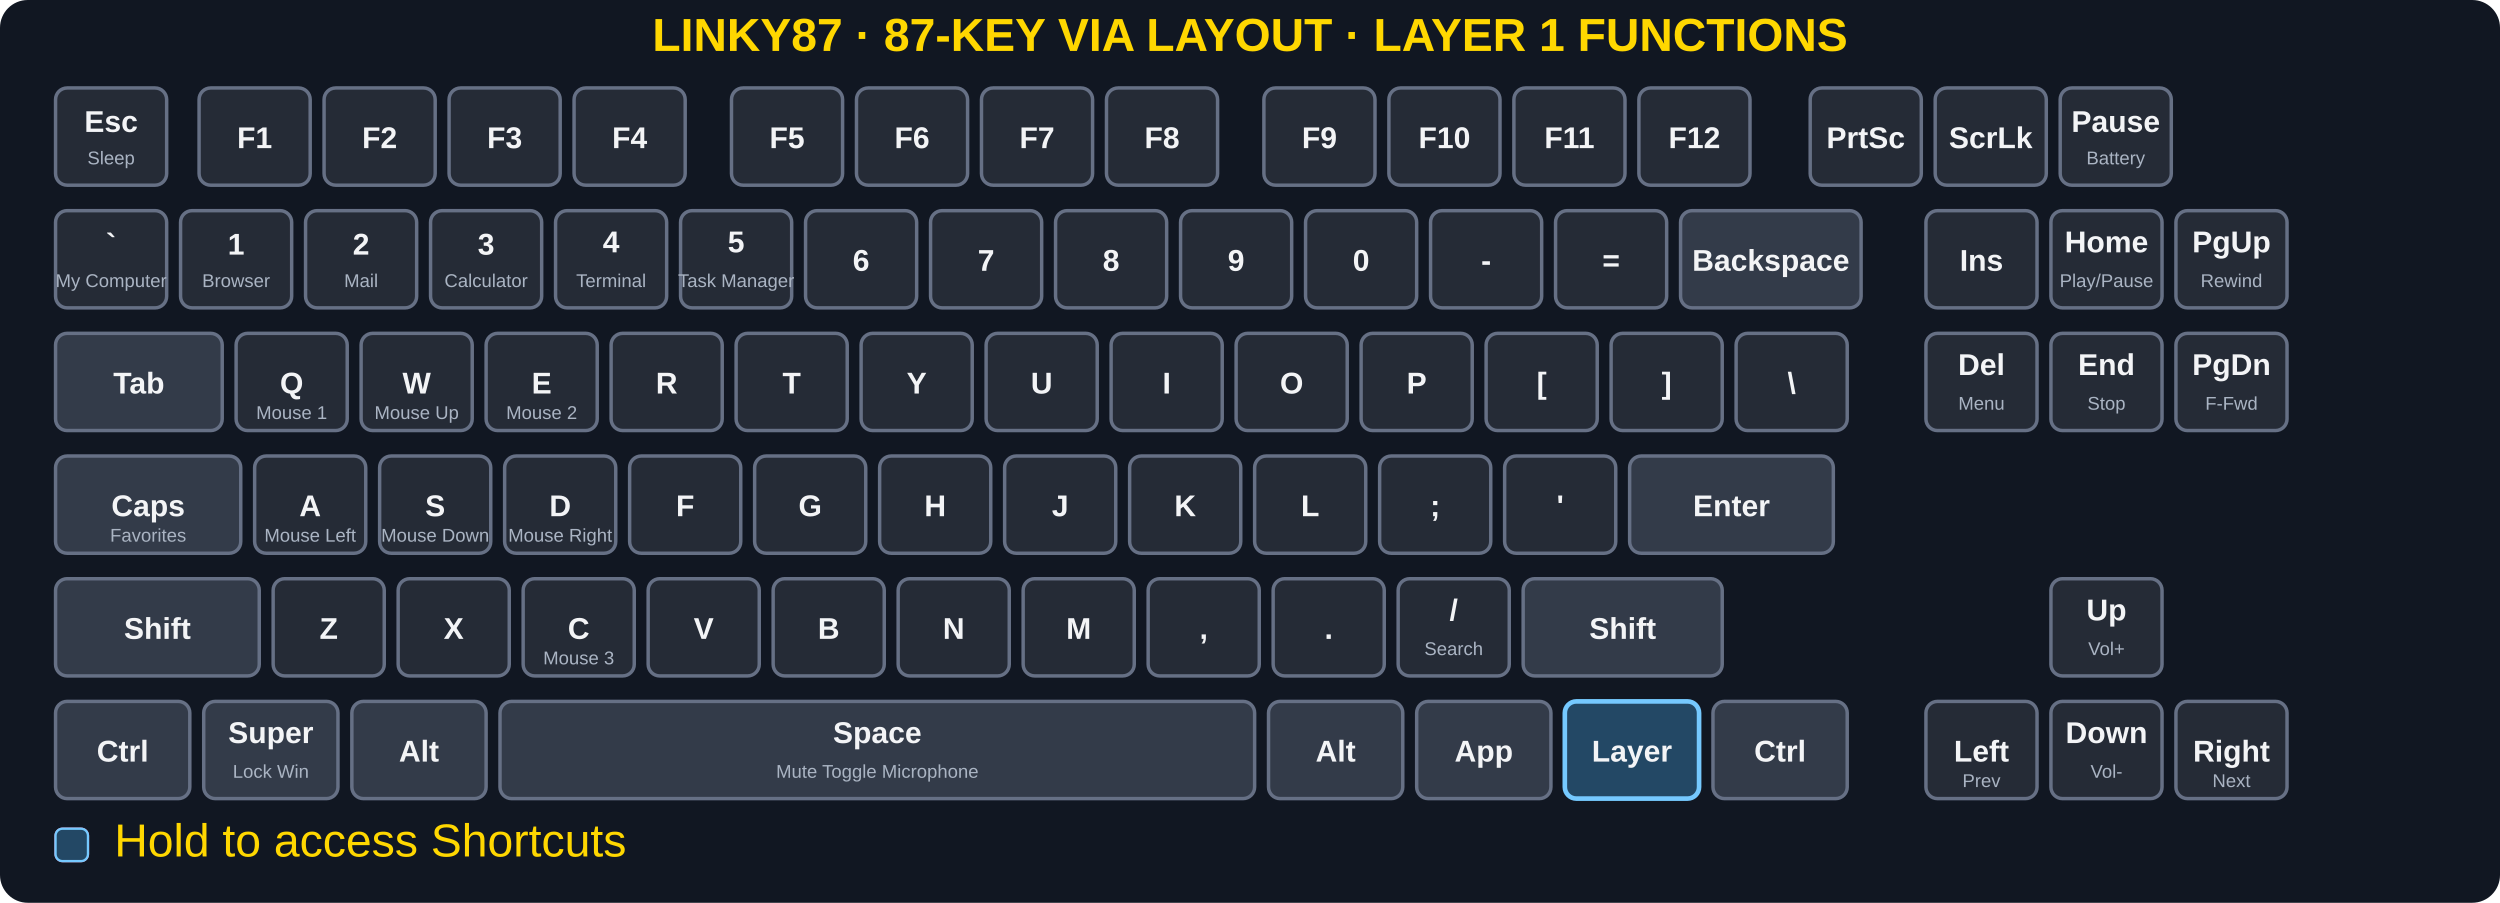
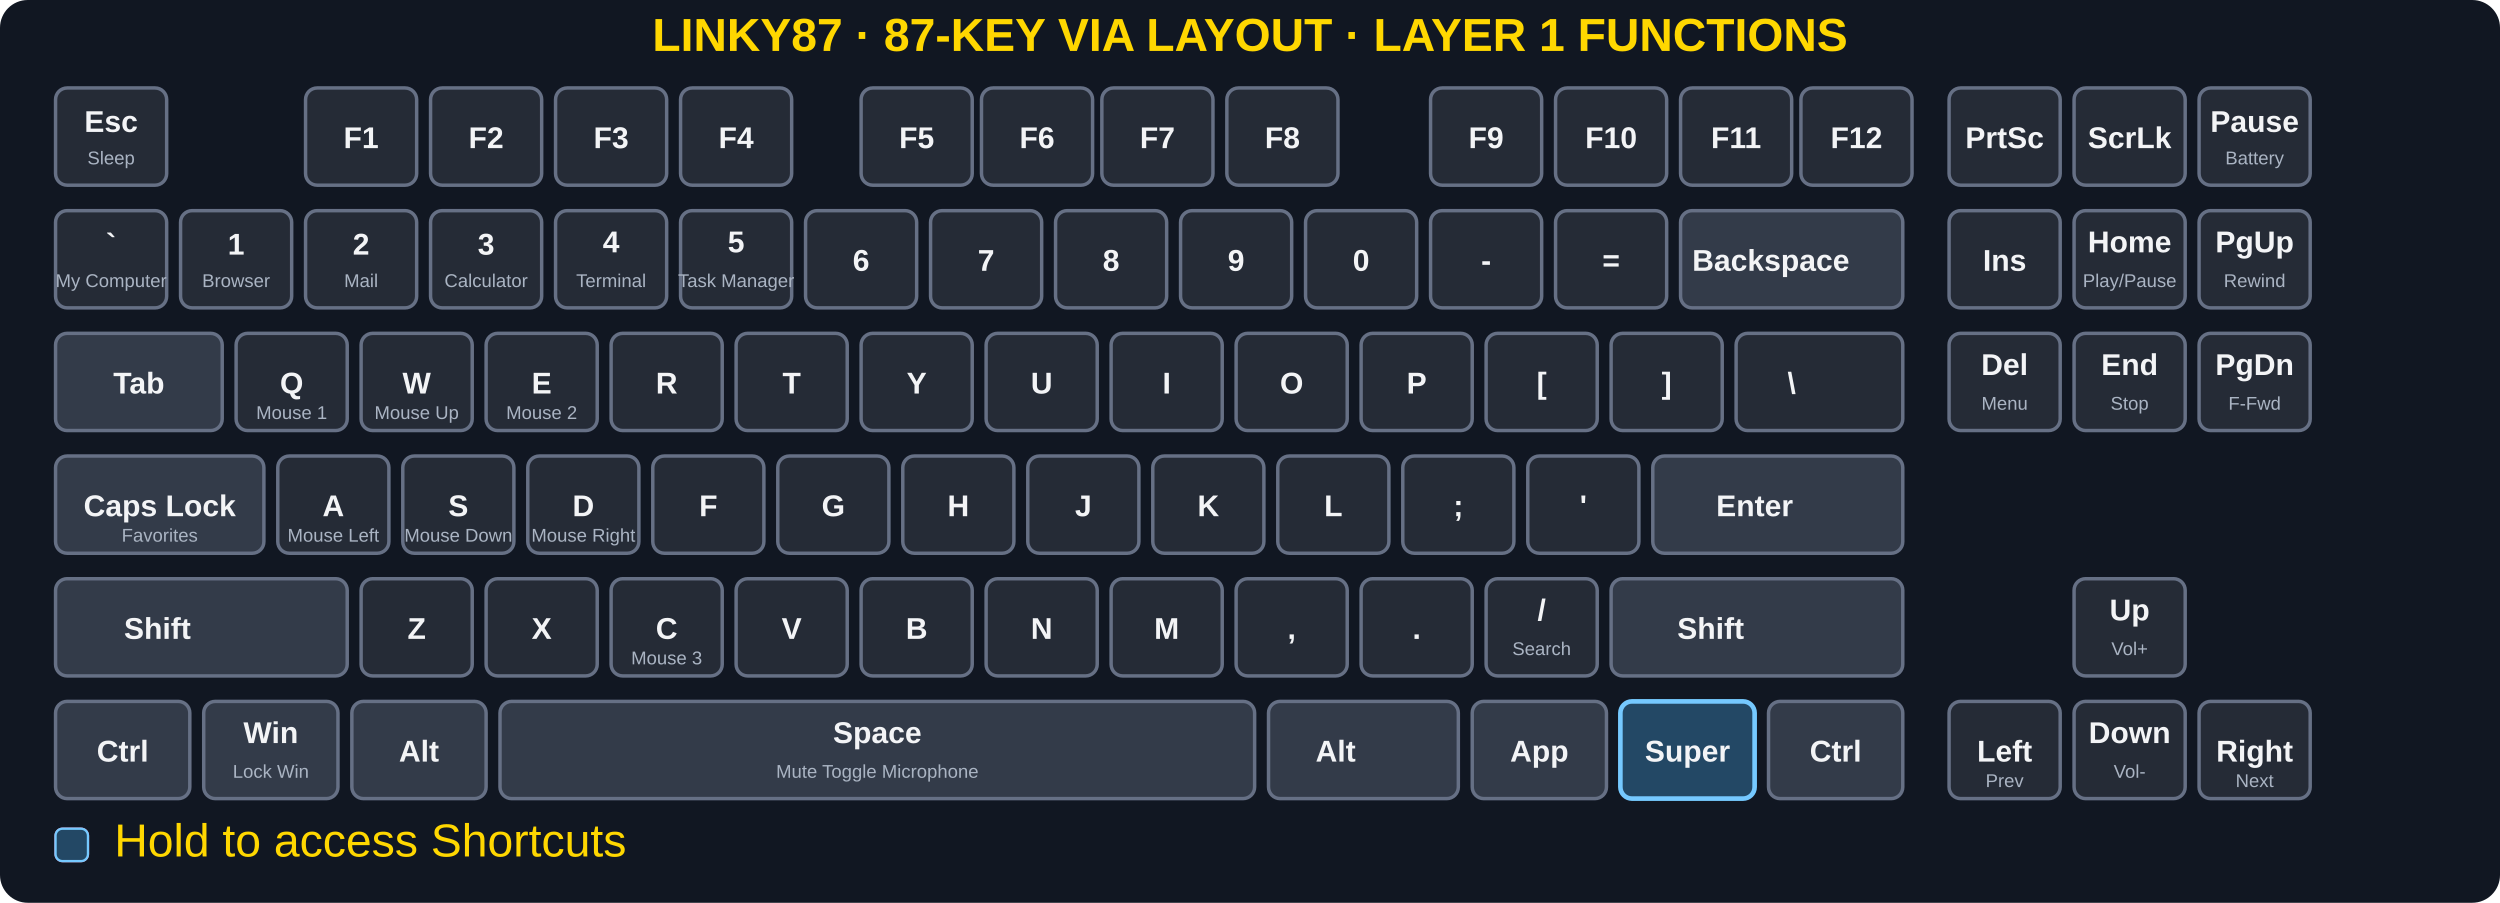
<svg xmlns="http://www.w3.org/2000/svg" viewBox="0 0 1080 390" role="img" aria-labelledby="title description">
  <style>
    text { font-family: Arial, Helvetica, sans-serif; text-anchor: middle; }
    .key rect { fill: #252b36; stroke: #667085; stroke-width: 1.5; rx: 5; }
    .key .base { fill: #f3f4f6; font-size: 13px; font-weight: 600; }
    .key .fn { fill: #aab4c3; font-size: 8px; }
    .key.wide rect { fill: #333b49; }
    .key.layer rect { fill: #234865; stroke: #75c9ff; stroke-width: 2; }
    .key.layer .fn { fill: #c9edff; font-weight: 700; }
    .legend { fill: gold; font-weight="bolder"; font-size: 20px; }
  </style>
  <rect x="0" y="0" width="1080" height="390" rx="12" fill="#111722" />
  <text class="legend" x="540" y="22" fill="#e9edf4" font-size="15" font-weight="700">LINKY87 · 87-KEY VIA LAYOUT · LAYER 1 FUNCTIONS</text>
  <g class="key" transform="translate(24 38)">
    <rect width="48" height="42" />
    <text class="base" x="24" y="19">Esc</text>
    <text class="fn" x="24" y="33">Sleep</text>
  </g>
-   <g class="key" transform="translate(86 38)">
+   <g class="key" transform="translate(132 38)">
    <rect width="48" height="42" />
    <text class="base" x="24" y="26">F1</text>
  </g>
-   <g class="key" transform="translate(140 38)">
+   <g class="key" transform="translate(186 38)">
    <rect width="48" height="42" />
    <text class="base" x="24" y="26">F2</text>
  </g>
-   <g class="key" transform="translate(194 38)">
+   <g class="key" transform="translate(240 38)">
    <rect width="48" height="42" />
    <text class="base" x="24" y="26">F3</text>
  </g>
-   <g class="key" transform="translate(248 38)">
+   <g class="key" transform="translate(294 38)">
    <rect width="48" height="42" />
    <text class="base" x="24" y="26">F4</text>
  </g>
-   <g class="key" transform="translate(316 38)">
+   <g class="key" transform="translate(372 38)">
    <rect width="48" height="42" />
    <text class="base" x="24" y="26">F5</text>
  </g>
-   <g class="key" transform="translate(370 38)">
+   <g class="key" transform="translate(424 38)">
    <rect width="48" height="42" />
    <text class="base" x="24" y="26">F6</text>
  </g>
-   <g class="key" transform="translate(424 38)">
+   <g class="key" transform="translate(476 38)">
    <rect width="48" height="42" />
    <text class="base" x="24" y="26">F7</text>
  </g>
-   <g class="key" transform="translate(478 38)">
+   <g class="key" transform="translate(530 38)">
    <rect width="48" height="42" />
    <text class="base" x="24" y="26">F8</text>
  </g>
-   <g class="key" transform="translate(546 38)">
+   <g class="key" transform="translate(618 38)">
    <rect width="48" height="42" />
    <text class="base" x="24" y="26">F9</text>
  </g>
-   <g class="key" transform="translate(600 38)">
+   <g class="key" transform="translate(672 38)">
    <rect width="48" height="42" />
    <text class="base" x="24" y="26">F10</text>
  </g>
-   <g class="key" transform="translate(654 38)">
+   <g class="key" transform="translate(726 38)">
    <rect width="48" height="42" />
    <text class="base" x="24" y="26">F11</text>
  </g>
-   <g class="key" transform="translate(708 38)">
+   <g class="key" transform="translate(778 38)">
    <rect width="48" height="42" />
    <text class="base" x="24" y="26">F12</text>
  </g>
-   <g class="key" transform="translate(782 38)">
+   <g class="key" transform="translate(842 38)">
    <rect width="48" height="42" />
    <text class="base" x="24" y="26">PrtSc</text>
  </g>
-   <g class="key" transform="translate(836 38)">
+   <g class="key" transform="translate(896 38)">
    <rect width="48" height="42" />
    <text class="base" x="24" y="26">ScrLk</text>
  </g>
-   <g class="key" transform="translate(890 38)">
+   <g class="key" transform="translate(950 38)">
    <rect width="48" height="42" />
    <text class="base" x="24" y="19">Pause</text>
    <text class="fn" x="24" y="33">Battery</text>
  </g>
  <g class="key" transform="translate(24 91)">
    <rect width="48" height="42" />
    <text class="base" x="24" y="19">`</text>
    <text class="fn" x="24" y="33">My Computer</text>
  </g>
  <g class="key" transform="translate(78 91)">
    <rect width="48" height="42" />
    <text class="base" x="24" y="19">1</text>
    <text class="fn" x="24" y="33">Browser</text>
  </g>
  <g class="key" transform="translate(132 91)">
    <rect width="48" height="42" />
    <text class="base" x="24" y="19">2</text>
    <text class="fn" x="24" y="33">Mail</text>
  </g>
  <g class="key" transform="translate(186 91)">
    <rect width="48" height="42" />
    <text class="base" x="24" y="19">3</text>
    <text class="fn" x="24" y="33">Calculator</text>
  </g>
  <g class="key super" transform="translate(240 91)">
    <rect width="48" height="42" />
    <text class="base" x="24" y="18">4</text>
    <text class="fn" x="24" y="33">Terminal</text>
  </g>
  <g class="key" transform="translate(294 91)">
    <rect width="48" height="42" />
    <text class="base" x="24" y="18">5</text>
    <text class="fn" x="24" y="33">Task Manager</text>
  </g>
  <g class="key" transform="translate(348 91)">
    <rect width="48" height="42" />
    <text class="base" x="24" y="26">6</text>
  </g>
  <g class="key" transform="translate(402 91)">
    <rect width="48" height="42" />
    <text class="base" x="24" y="26">7</text>
  </g>
  <g class="key" transform="translate(456 91)">
    <rect width="48" height="42" />
    <text class="base" x="24" y="26">8</text>
  </g>
  <g class="key" transform="translate(510 91)">
    <rect width="48" height="42" />
    <text class="base" x="24" y="26">9</text>
  </g>
  <g class="key" transform="translate(564 91)">
    <rect width="48" height="42" />
    <text class="base" x="24" y="26">0</text>
  </g>
  <g class="key" transform="translate(618 91)">
    <rect width="48" height="42" />
    <text class="base" x="24" y="26">-</text>
  </g>
  <g class="key" transform="translate(672 91)">
    <rect width="48" height="42" />
    <text class="base" x="24" y="26">=</text>
  </g>
  <g class="key wide" transform="translate(726 91)">
-     <rect width="78" height="42" />
+     <rect width="96" height="42" />
    <text class="base" x="39" y="26">Backspace</text>
  </g>
-   <g class="key" transform="translate(832 91)">
+   <g class="key" transform="translate(842 91)">
    <rect width="48" height="42" />
    <text class="base" x="24" y="26">Ins</text>
  </g>
-   <g class="key" transform="translate(886 91)">
+   <g class="key" transform="translate(896 91)">
    <rect width="48" height="42" />
    <text class="base" x="24" y="18">Home</text>
    <text class="fn" x="24" y="33">Play/Pause</text>
  </g>
-   <g class="key" transform="translate(940 91)">
+   <g class="key" transform="translate(950 91)">
    <rect width="48" height="42" />
    <text class="base" x="24" y="18">PgUp</text>
    <text class="fn" x="24" y="33">Rewind</text>
  </g>
  <g class="key wide" transform="translate(24 144)">
    <rect width="72" height="42" />
    <text class="base" x="36" y="26">Tab</text>
  </g>
  <g class="key" transform="translate(102 144)">
    <rect width="48" height="42" />
    <text class="base" x="24" y="26">Q</text>
    <text class="fn" x="24" y="37">Mouse 1</text>
  </g>
  <g class="key" transform="translate(156 144)">
    <rect width="48" height="42" />
    <text class="base" x="24" y="26">W</text>
    <text class="fn" x="24" y="37">Mouse Up</text>
  </g>
  <g class="key" transform="translate(210 144)">
    <rect width="48" height="42" />
    <text class="base" x="24" y="26">E</text>
    <text class="fn" x="24" y="37">Mouse 2</text>
  </g>
  <g class="key" transform="translate(264 144)">
    <rect width="48" height="42" />
    <text class="base" x="24" y="26">R</text>
  </g>
  <g class="key" transform="translate(318 144)">
    <rect width="48" height="42" />
    <text class="base" x="24" y="26">T</text>
  </g>
  <g class="key" transform="translate(372 144)">
    <rect width="48" height="42" />
    <text class="base" x="24" y="26">Y</text>
  </g>
  <g class="key" transform="translate(426 144)">
    <rect width="48" height="42" />
    <text class="base" x="24" y="26">U</text>
  </g>
  <g class="key" transform="translate(480 144)">
    <rect width="48" height="42" />
    <text class="base" x="24" y="26">I</text>
  </g>
  <g class="key" transform="translate(534 144)">
    <rect width="48" height="42" />
    <text class="base" x="24" y="26">O</text>
  </g>
  <g class="key" transform="translate(588 144)">
    <rect width="48" height="42" />
    <text class="base" x="24" y="26">P</text>
  </g>
  <g class="key" transform="translate(642 144)">
    <rect width="48" height="42" />
    <text class="base" x="24" y="26">[</text>
  </g>
  <g class="key" transform="translate(696 144)">
    <rect width="48" height="42" />
    <text class="base" x="24" y="26">]</text>
  </g>
  <g class="key" transform="translate(750 144)">
-     <rect width="48" height="42" />
+     <rect width="72" height="42" />
    <text class="base" x="24" y="26">\</text>
  </g>
-   <g class="key" transform="translate(832 144)">
+   <g class="key" transform="translate(842 144)">
    <rect width="48" height="42" />
    <text class="base" x="24" y="18">Del</text>
    <text class="fn" x="24" y="33">Menu</text>
  </g>
-   <g class="key" transform="translate(886 144)">
+   <g class="key" transform="translate(896 144)">
    <rect width="48" height="42" />
    <text class="base" x="24" y="18">End</text>
    <text class="fn" x="24" y="33">Stop</text>
  </g>
-   <g class="key" transform="translate(940 144)">
+   <g class="key" transform="translate(950 144)">
    <rect width="48" height="42" />
    <text class="base" x="24" y="18">PgDn</text>
    <text class="fn" x="24" y="33">F-Fwd</text>
  </g>
  <g class="key wide" transform="translate(24 197)">
-     <rect width="80" height="42" />
-     <text class="base" x="40" y="26">Caps</text>
-     <text class="fn" x="40" y="37">Favorites</text>
-   </g>
-   <g class="key" transform="translate(110 197)">
+     <rect width="90" height="42" />
+     <text class="base" x="45" y="26">Caps Lock</text>
+     <text class="fn" x="45" y="37">Favorites</text>
+   </g>
+   <g class="key" transform="translate(120 197)">
    <rect width="48" height="42" />
    <text class="base" x="24" y="26">A</text>
    <text class="fn" x="24" y="37">Mouse Left</text>
  </g>
-   <g class="key" transform="translate(164 197)">
+   <g class="key" transform="translate(174 197)">
    <rect width="48" height="42" />
    <text class="base" x="24" y="26">S</text>
    <text class="fn" x="24" y="37">Mouse Down</text>
  </g>
-   <g class="key" transform="translate(218 197)">
+   <g class="key" transform="translate(228 197)">
    <rect width="48" height="42" />
    <text class="base" x="24" y="26">D</text>
    <text class="fn" x="24" y="37">Mouse Right</text>
  </g>
-   <g class="key" transform="translate(272 197)">
+   <g class="key" transform="translate(282 197)">
    <rect width="48" height="42" />
    <text class="base" x="24" y="26">F</text>
  </g>
-   <g class="key" transform="translate(326 197)">
+   <g class="key" transform="translate(336 197)">
    <rect width="48" height="42" />
    <text class="base" x="24" y="26">G</text>
  </g>
-   <g class="key" transform="translate(380 197)">
+   <g class="key" transform="translate(390 197)">
    <rect width="48" height="42" />
    <text class="base" x="24" y="26">H</text>
  </g>
-   <g class="key" transform="translate(434 197)">
+   <g class="key" transform="translate(444 197)">
    <rect width="48" height="42" />
    <text class="base" x="24" y="26">J</text>
  </g>
-   <g class="key" transform="translate(488 197)">
+   <g class="key" transform="translate(498 197)">
    <rect width="48" height="42" />
    <text class="base" x="24" y="26">K</text>
  </g>
-   <g class="key" transform="translate(542 197)">
+   <g class="key" transform="translate(552 197)">
    <rect width="48" height="42" />
    <text class="base" x="24" y="26">L</text>
  </g>
-   <g class="key" transform="translate(596 197)">
+   <g class="key" transform="translate(606 197)">
    <rect width="48" height="42" />
    <text class="base" x="24" y="26">;</text>
  </g>
-   <g class="key" transform="translate(650 197)">
+   <g class="key" transform="translate(660 197)">
    <rect width="48" height="42" />
    <text class="base" x="24" y="26">'</text>
  </g>
-   <g class="key wide" transform="translate(704 197)">
-     <rect width="88" height="42" />
+   <g class="key wide" transform="translate(714 197)">
+     <rect width="108" height="42" />
    <text class="base" x="44" y="26">Enter</text>
  </g>
  <g class="key wide" transform="translate(24 250)">
-     <rect width="88" height="42" />
+     <rect width="126" height="42" />
    <text class="base" x="44" y="26">Shift</text>
  </g>
-   <g class="key" transform="translate(118 250)">
+   <g class="key" transform="translate(156 250)">
    <rect width="48" height="42" />
    <text class="base" x="24" y="26">Z</text>
  </g>
-   <g class="key" transform="translate(172 250)">
+   <g class="key" transform="translate(210 250)">
    <rect width="48" height="42" />
    <text class="base" x="24" y="26">X</text>
  </g>
-   <g class="key" transform="translate(226 250)">
+   <g class="key" transform="translate(264 250)">
    <rect width="48" height="42" />
    <text class="base" x="24" y="26">C</text>
    <text class="fn" x="24" y="37">Mouse 3</text>
  </g>
-   <g class="key" transform="translate(280 250)">
+   <g class="key" transform="translate(318 250)">
    <rect width="48" height="42" />
    <text class="base" x="24" y="26">V</text>
  </g>
-   <g class="key" transform="translate(334 250)">
+   <g class="key" transform="translate(372 250)">
    <rect width="48" height="42" />
    <text class="base" x="24" y="26">B</text>
  </g>
-   <g class="key" transform="translate(388 250)">
+   <g class="key" transform="translate(426 250)">
    <rect width="48" height="42" />
    <text class="base" x="24" y="26">N</text>
  </g>
-   <g class="key" transform="translate(442 250)">
+   <g class="key" transform="translate(480 250)">
    <rect width="48" height="42" />
    <text class="base" x="24" y="26">M</text>
  </g>
-   <g class="key" transform="translate(496 250)">
+   <g class="key" transform="translate(534 250)">
    <rect width="48" height="42" />
    <text class="base" x="24" y="26">,</text>
  </g>
-   <g class="key" transform="translate(550 250)">
+   <g class="key" transform="translate(588 250)">
    <rect width="48" height="42" />
    <text class="base" x="24" y="26">.</text>
  </g>
-   <g class="key" transform="translate(604 250)">
+   <g class="key" transform="translate(642 250)">
    <rect width="48" height="42" />
    <text class="base" x="24" y="18">/</text>
    <text class="fn" x="24" y="33">Search</text>
  </g>
-   <g class="key wide" transform="translate(658 250)">
-     <rect width="86" height="42" />
+   <g class="key wide" transform="translate(696 250)">
+     <rect width="126" height="42" />
    <text class="base" x="43" y="26">Shift</text>
  </g>
-   <g class="key" transform="translate(886 250)">
+   <g class="key" transform="translate(896 250)">
    <rect width="48" height="42" />
    <text class="base" x="24" y="18">Up</text>
    <text class="fn" x="24" y="33">Vol+</text>
  </g>
  <g class="key wide" transform="translate(24 303)">
    <rect width="58" height="42" />
    <text class="base" x="29" y="26">Ctrl</text>
  </g>
  <g class="key wide" transform="translate(88 303)">
    <rect width="58" height="42" />
-     <text class="base" x="29" y="18">Super</text>
+     <text class="base" x="29" y="18">Win</text>
    <text class="fn" x="29" y="33">Lock Win</text>
  </g>
  <g class="key wide" transform="translate(152 303)">
    <rect width="58" height="42" />
    <text class="base" x="29" y="26">Alt</text>
  </g>
  <g class="key super wide" transform="translate(216 303)">
    <rect width="326" height="42" />
    <text class="base" x="163" y="18">Space</text>
    <text class="fn" x="163" y="33">Mute Toggle Microphone</text>
  </g>
  <g class="key wide" transform="translate(548 303)">
-     <rect width="58" height="42" />
+     <rect width="82" height="42" />
    <text class="base" x="29" y="26">Alt</text>
  </g>
-   <g class="key wide" transform="translate(612 303)">
+   <g class="key wide" transform="translate(636 303)">
    <rect width="58" height="42" />
    <text class="base" x="29" y="26">App</text>
  </g>
-   <g class="key layer wide" transform="translate(676 303)">
-     <rect width="58" height="42" />
-     <text class="base" x="29" y="26">Layer</text>
-   </g>
-   <g class="key wide" transform="translate(740 303)">
+   <g class="key layer wide" transform="translate(700 303)">
+     <rect width="58" height="42" />
+     <text class="base" x="29" y="26">Super</text>
+   </g>
+   <g class="key wide" transform="translate(764 303)">
    <rect width="58" height="42" />
    <text class="base" x="29" y="26">Ctrl</text>
  </g>
-   <g class="key" transform="translate(832 303)">
+   <g class="key" transform="translate(842 303)">
    <rect width="48" height="42" />
    <text class="base" x="24" y="26">Left</text>
    <text class="fn" x="24" y="37">Prev</text>
  </g>
-   <g class="key" transform="translate(886 303)">
+   <g class="key" transform="translate(896 303)">
    <rect width="48" height="42" />
    <text class="base" x="24" y="18">Down</text>
    <text class="fn" x="24" y="33">Vol-</text>
  </g>
-   <g class="key" transform="translate(940 303)">
+   <g class="key" transform="translate(950 303)">
    <rect width="48" height="42" />
    <text class="base" x="24" y="26">Right</text>
    <text class="fn" x="24" y="37">Next</text>
  </g>
  <rect x="24" y="358" width="14" height="14" rx="3" fill="#6d2848" stroke="#f08ab5" />
  <rect x="24" y="358" width="14" height="14" rx="3" fill="#234865" stroke="#75c9ff" />
  <text class="legend" x="160" y="370" fill="#dbe2ec">Hold to access Shortcuts</text>
</svg>
